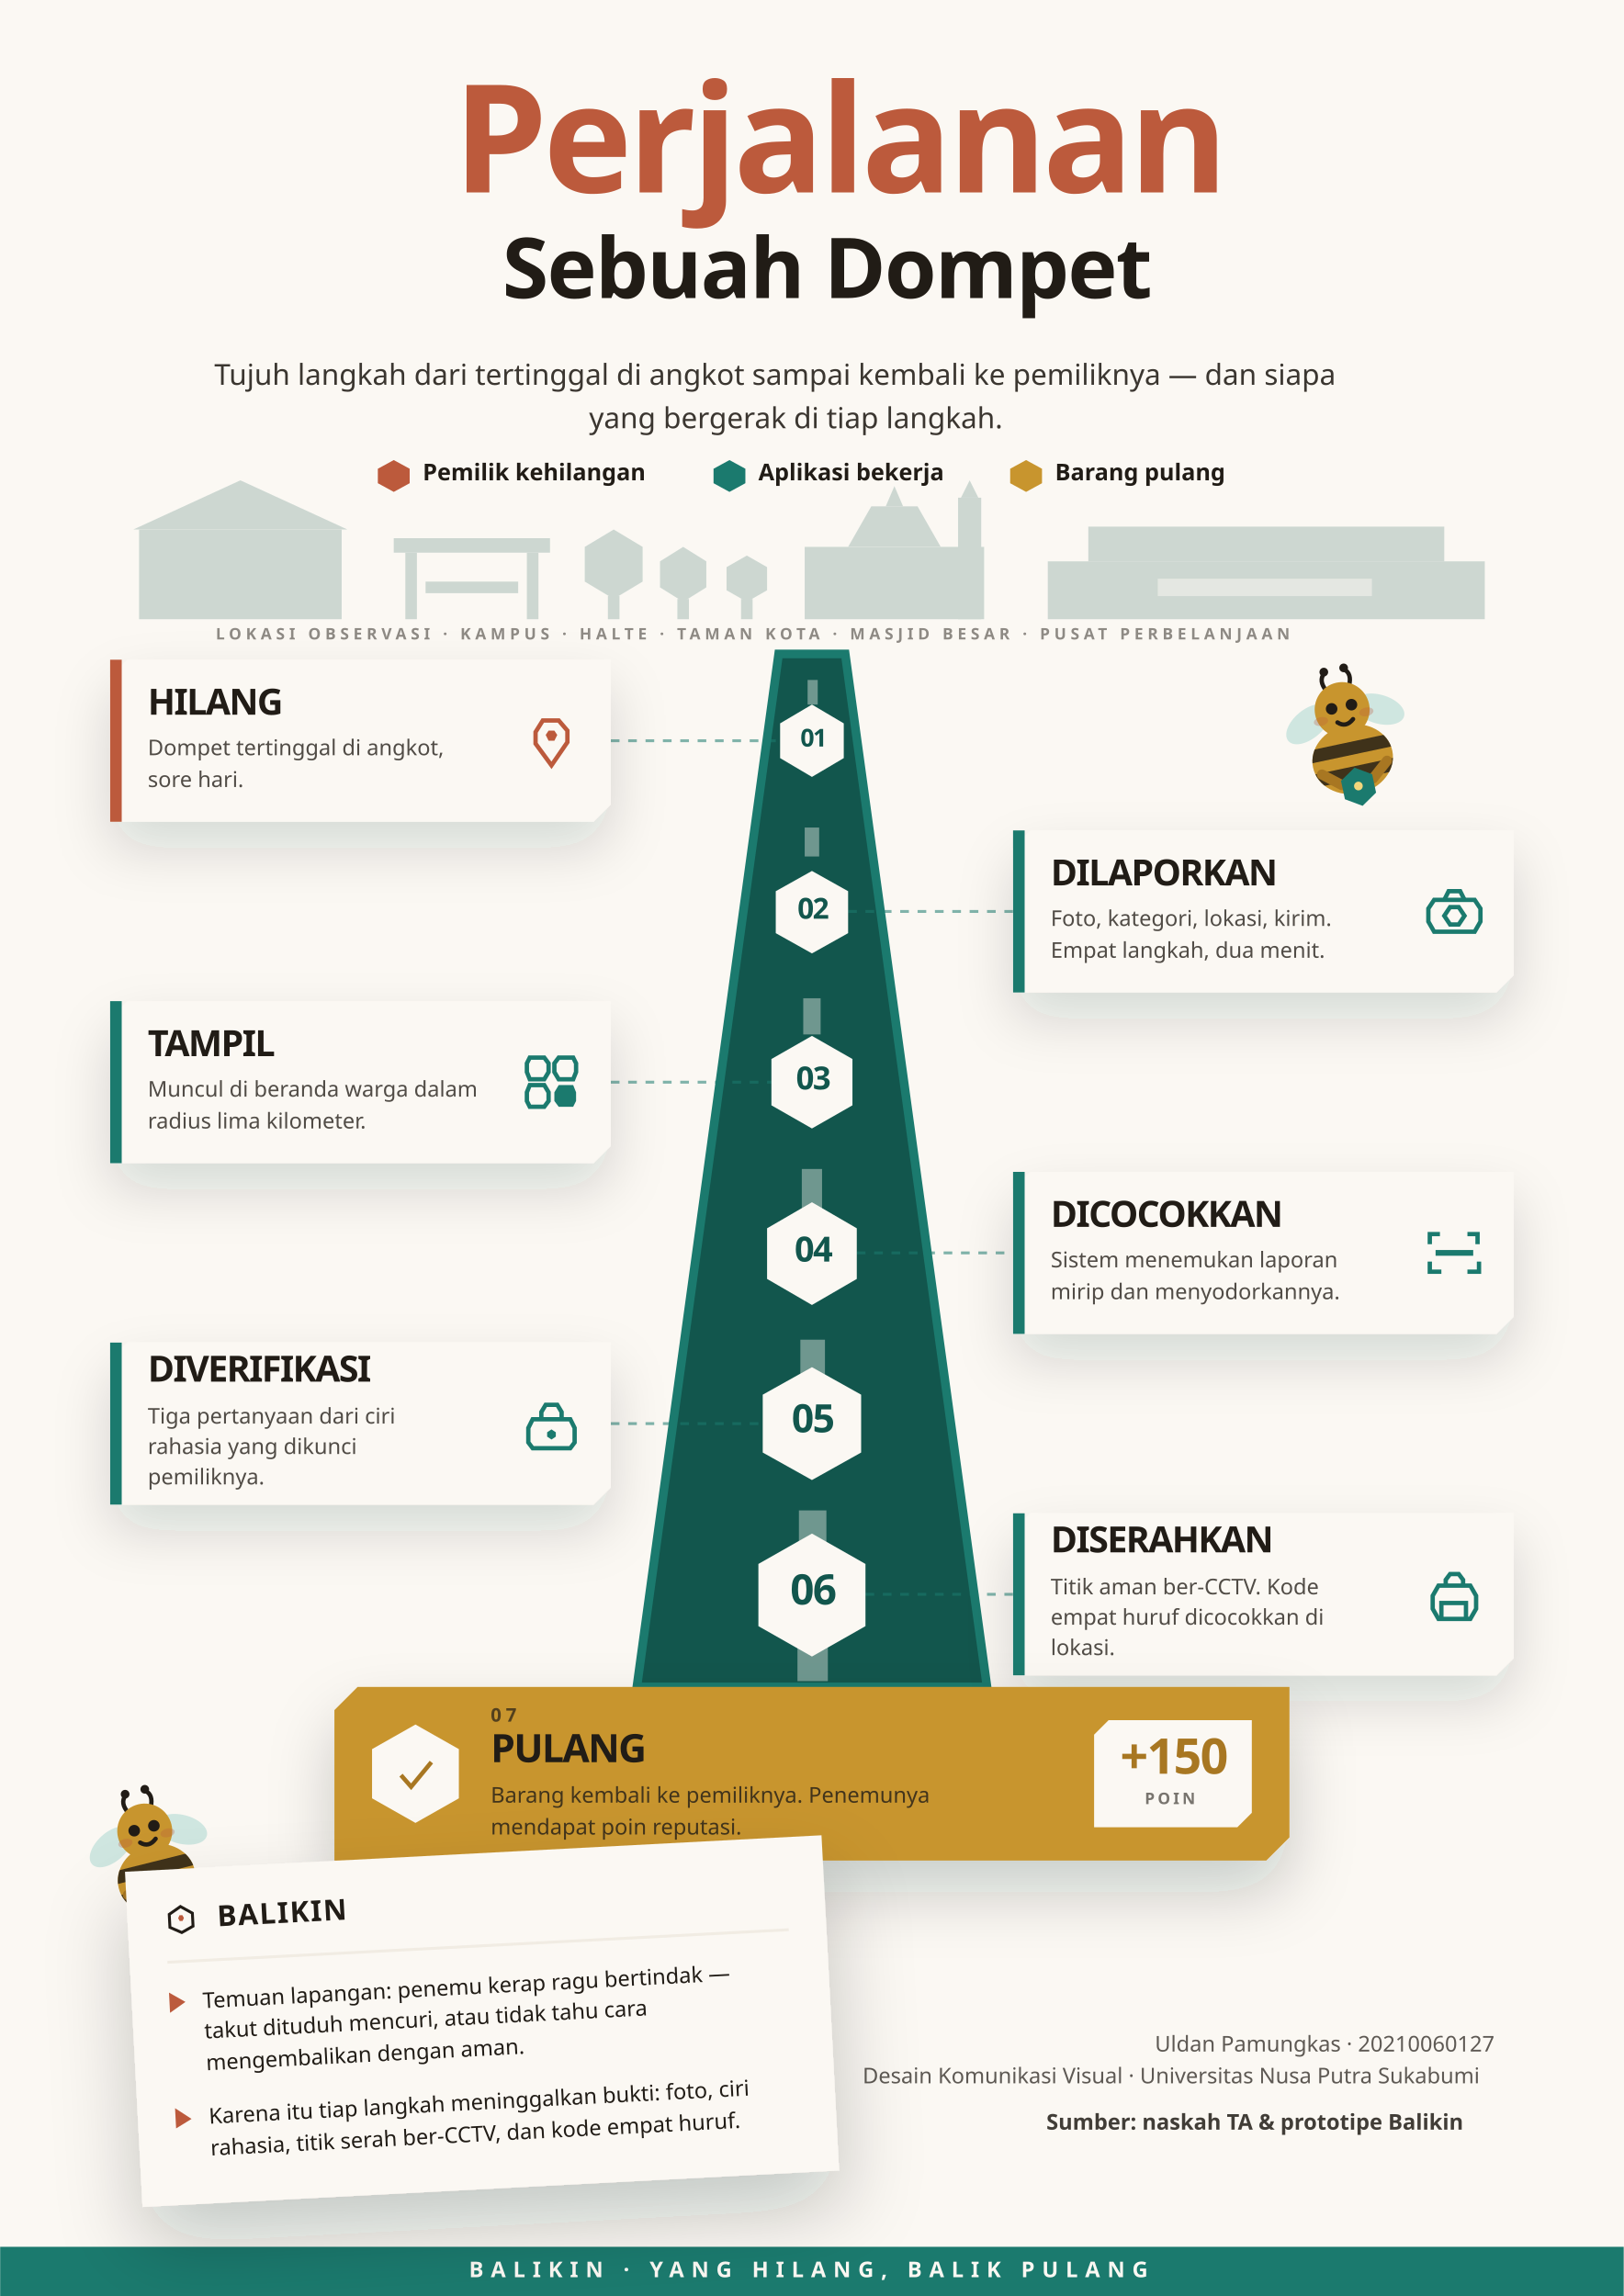
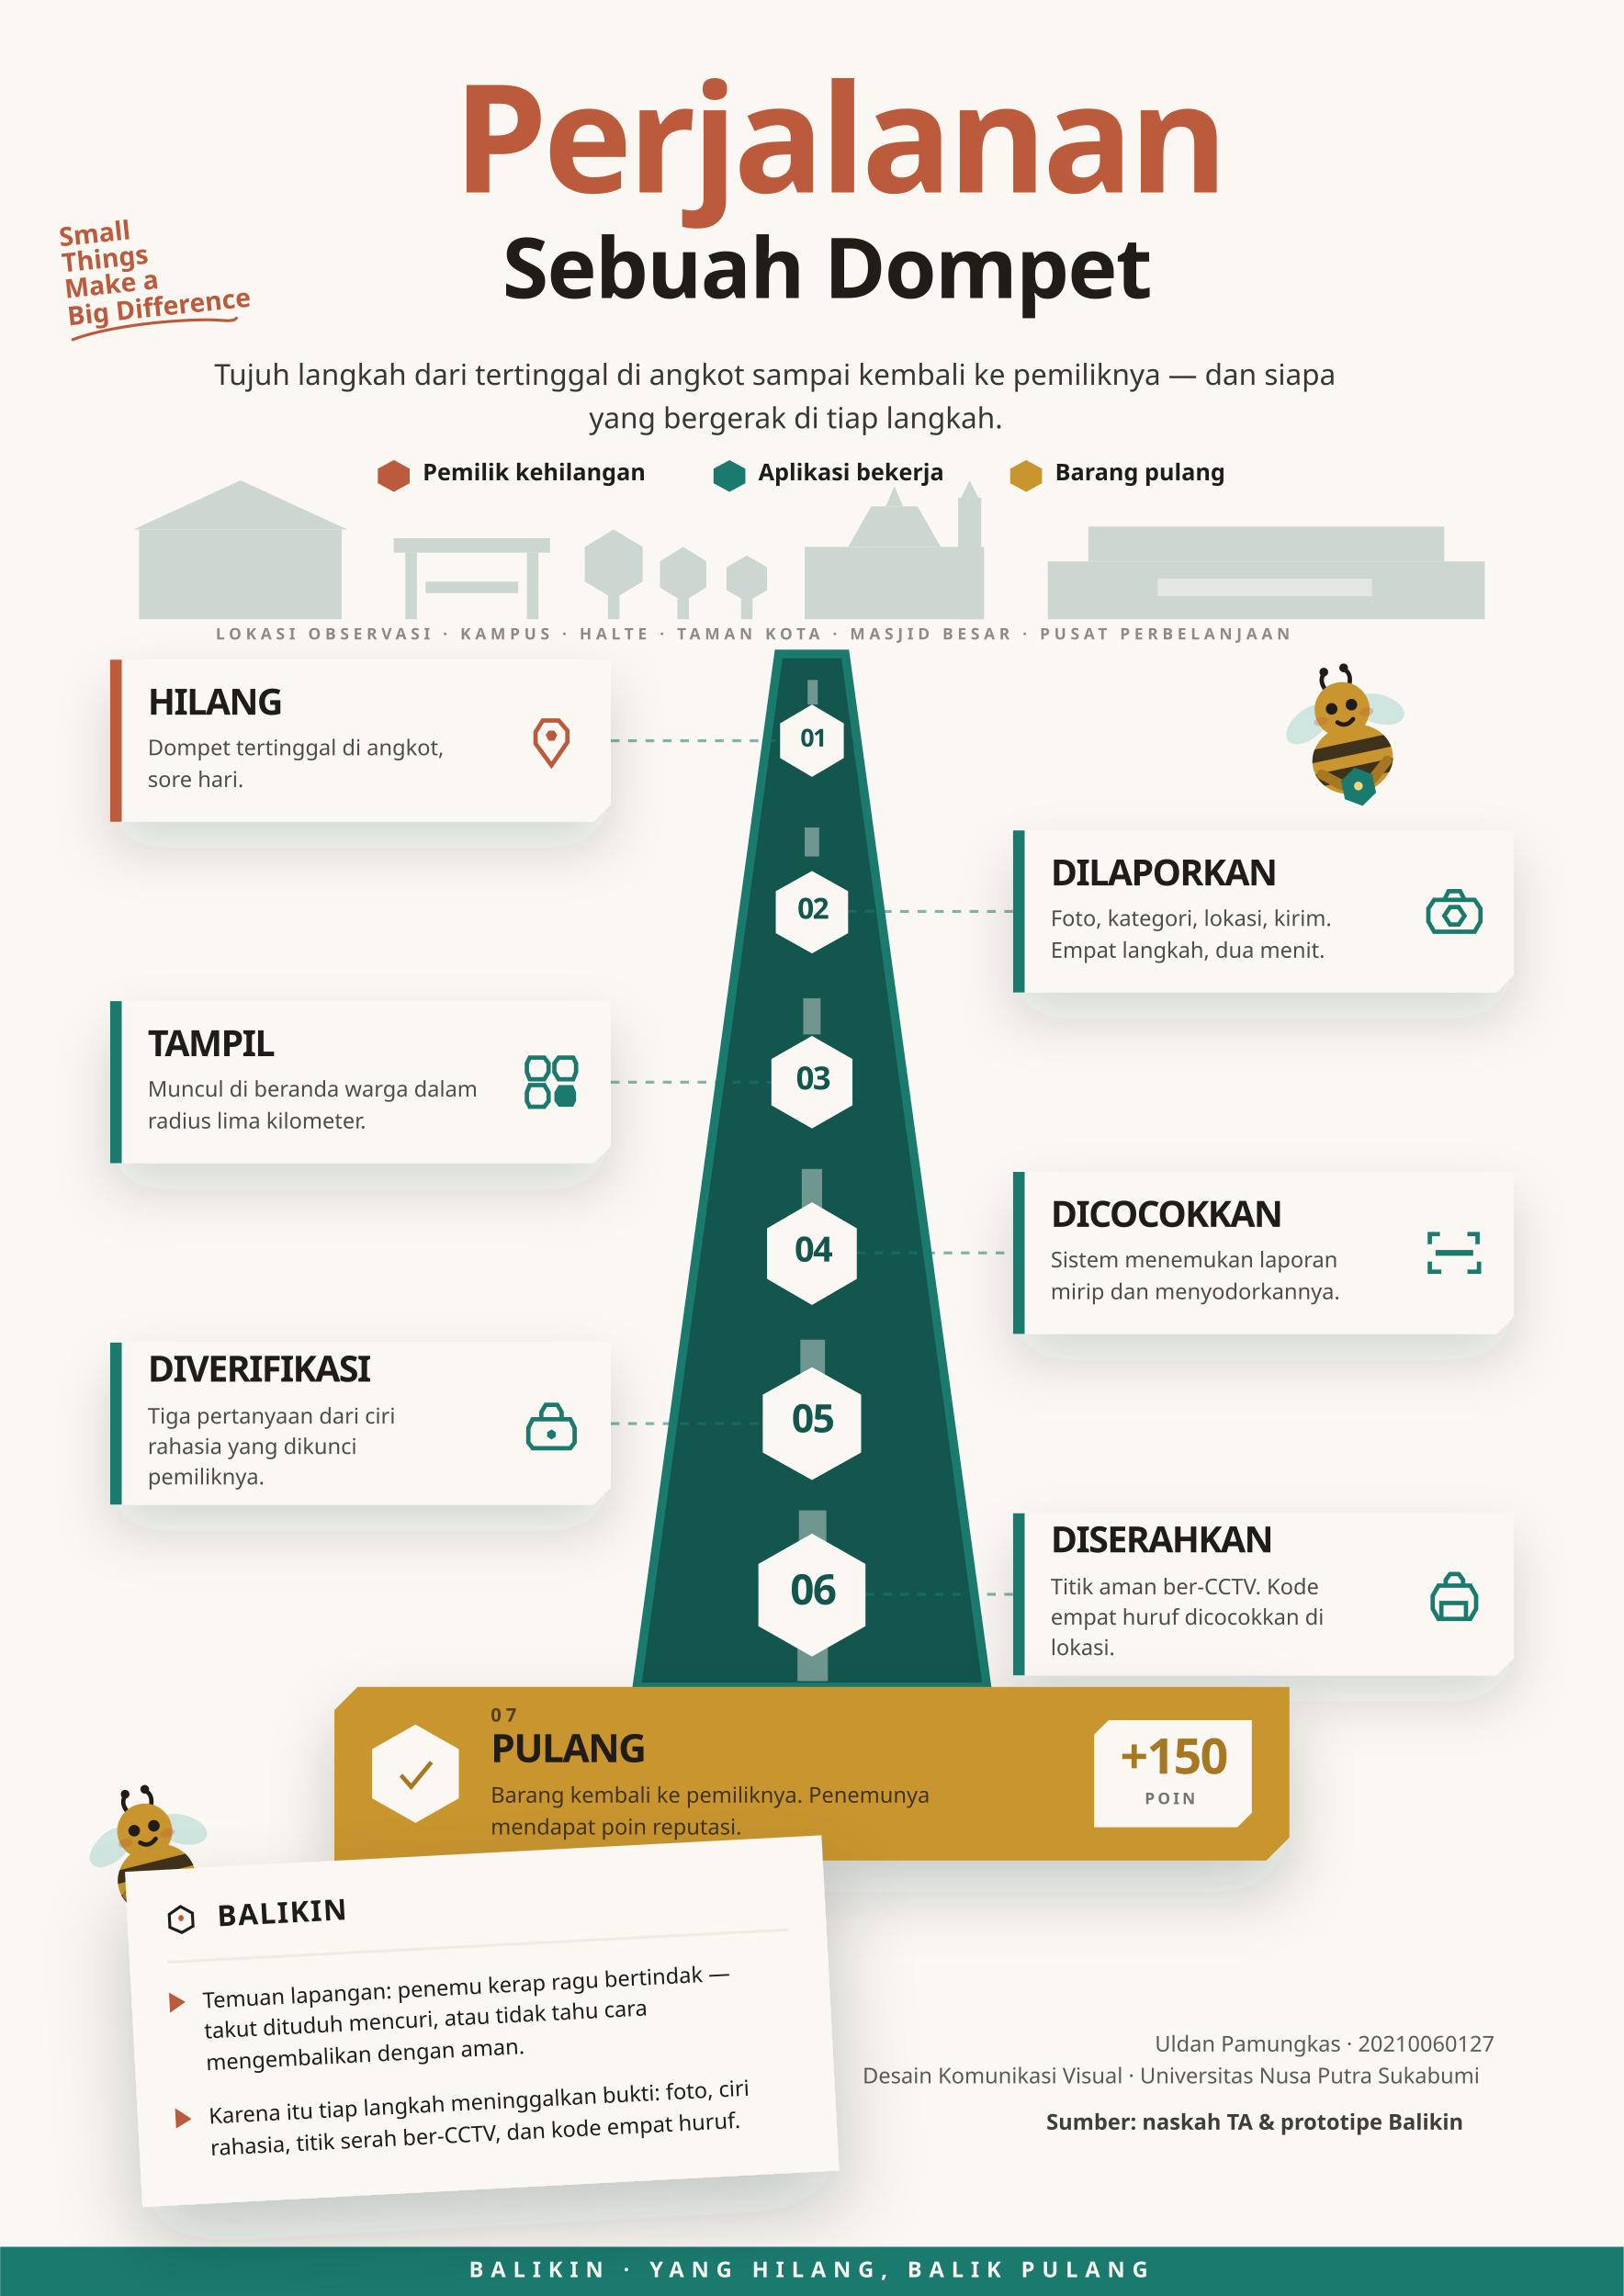
- <svg xmlns="http://www.w3.org/2000/svg" width="297mm" height="420mm" viewBox="0 0 1122 1587" role="img" aria-label="Infografis Balikin — I2 Perjalanan Sebuah Dompet">
+ <svg xmlns="http://www.w3.org/2000/svg" width="297mm" height="420mm" viewBox="0 0 1122 1587" role="img" aria-label="Balikin — Perjalanan Sebuah Dompet (cadangan)">
  <defs>
    <filter id="f3" x="-60%" y="-60%" width="220%" height="220%">
      <feDropShadow dx="0" dy="18" stdDeviation="19" flood-color="#0C2824" flood-opacity="0.15" />
    </filter>
    <clipPath id="c4">
      <path d="M88 456L422 456L422 556L410 568L76 568L76 468Z" />
    </clipPath>
    <clipPath id="c5">
      <path d="M88 456L422 456L422 556L410 568L76 568L76 468Z" />
    </clipPath>
    <clipPath id="c6">
      <path d="M88 456L422 456L422 556L410 568L76 568L76 468Z" />
    </clipPath>
    <filter id="f8" x="-60%" y="-60%" width="220%" height="220%">
      <feDropShadow dx="0" dy="18" stdDeviation="19" flood-color="#0C2824" flood-opacity="0.15" />
    </filter>
    <clipPath id="c9">
      <path d="M712 574L1046 574L1046 674L1034 686L700 686L700 586Z" />
    </clipPath>
    <clipPath id="c10">
      <path d="M712 574L1046 574L1046 674L1034 686L700 686L700 586Z" />
    </clipPath>
    <clipPath id="c11">
      <path d="M712 574L1046 574L1046 674L1034 686L700 686L700 586Z" />
    </clipPath>
    <filter id="f13" x="-60%" y="-60%" width="220%" height="220%">
      <feDropShadow dx="0" dy="18" stdDeviation="19" flood-color="#0C2824" flood-opacity="0.15" />
    </filter>
    <clipPath id="c14">
      <path d="M88 692L422 692L422 792L410 804L76 804L76 704Z" />
    </clipPath>
    <clipPath id="c15">
      <path d="M88 692L422 692L422 792L410 804L76 804L76 704Z" />
    </clipPath>
    <clipPath id="c16">
      <path d="M88 692L422 692L422 792L410 804L76 804L76 704Z" />
    </clipPath>
    <filter id="f18" x="-60%" y="-60%" width="220%" height="220%">
      <feDropShadow dx="0" dy="18" stdDeviation="19" flood-color="#0C2824" flood-opacity="0.15" />
    </filter>
    <clipPath id="c19">
      <path d="M712 810L1046 810L1046 910L1034 922L700 922L700 822Z" />
    </clipPath>
    <clipPath id="c20">
      <path d="M712 810L1046 810L1046 910L1034 922L700 922L700 822Z" />
    </clipPath>
    <clipPath id="c21">
      <path d="M712 810L1046 810L1046 910L1034 922L700 922L700 822Z" />
    </clipPath>
    <filter id="f23" x="-60%" y="-60%" width="220%" height="220%">
      <feDropShadow dx="0" dy="18" stdDeviation="19" flood-color="#0C2824" flood-opacity="0.15" />
    </filter>
    <clipPath id="c24">
      <path d="M88 928L422 928L422 1028L410 1040L76 1040L76 940Z" />
    </clipPath>
    <clipPath id="c25">
      <path d="M88 928L422 928L422 1028L410 1040L76 1040L76 940Z" />
    </clipPath>
    <clipPath id="c26">
      <path d="M88 928L422 928L422 1028L410 1040L76 1040L76 940Z" />
    </clipPath>
    <filter id="f28" x="-60%" y="-60%" width="220%" height="220%">
      <feDropShadow dx="0" dy="18" stdDeviation="19" flood-color="#0C2824" flood-opacity="0.15" />
    </filter>
    <clipPath id="c29">
      <path d="M712 1046L1046 1046L1046 1146L1034 1158L700 1158L700 1058Z" />
    </clipPath>
    <clipPath id="c30">
      <path d="M712 1046L1046 1046L1046 1146L1034 1158L700 1158L700 1058Z" />
    </clipPath>
    <clipPath id="c31">
      <path d="M712 1046L1046 1046L1046 1146L1034 1158L700 1158L700 1058Z" />
    </clipPath>
    <clipPath id="c33">
      <path d="M561 487L583 500L583 524L561 537L539 524L539 500Z" />
    </clipPath>
    <clipPath id="c34">
      <path d="M561 602L586 616L586 645L561 659L536 645L536 616Z" />
    </clipPath>
    <clipPath id="c35">
      <path d="M561 716L589 732L589 764L561 780L533 764L533 732Z" />
    </clipPath>
    <clipPath id="c36">
      <path d="M561 831L592 849L592 884L561 902L530 884L530 849Z" />
    </clipPath>
    <clipPath id="c37">
      <path d="M561 945L595 964L595 1004L561 1023L527 1004L527 964Z" />
    </clipPath>
    <clipPath id="c38">
      <path d="M561 1060L598 1081L598 1124L561 1145L524 1124L524 1081Z" />
    </clipPath>
    <filter id="f39" x="-60%" y="-60%" width="220%" height="220%">
      <feDropShadow dx="0" dy="22" stdDeviation="22" flood-color="#0C2824" flood-opacity="0.2" />
    </filter>
    <clipPath id="c40">
      <path d="M247 1166L891 1166L891 1270L875 1286L231 1286L231 1182Z" />
    </clipPath>
    <clipPath id="c41">
      <path d="M247 1166L891 1166L891 1270L875 1286L231 1286L231 1182Z" />
    </clipPath>
    <clipPath id="c42">
      <path d="M287 1192L317 1209L317 1243L287 1260L257 1243L257 1209Z" />
    </clipPath>
    <clipPath id="c44">
      <path d="M247 1166L891 1166L891 1270L875 1286L231 1286L231 1182Z" />
    </clipPath>
    <clipPath id="c45">
      <path d="M247 1166L891 1166L891 1270L875 1286L231 1286L231 1182Z" />
    </clipPath>
    <clipPath id="c46">
      <path d="M247 1166L891 1166L891 1270L875 1286L231 1286L231 1182Z" />
    </clipPath>
    <clipPath id="c47">
      <path d="M247 1166L891 1166L891 1270L875 1286L231 1286L231 1182Z" />
    </clipPath>
    <clipPath id="c48">
      <path d="M247 1166L891 1166L891 1270L875 1286L231 1286L231 1182Z" />
    </clipPath>
    <clipPath id="c49">
      <path d="M766 1189L865 1189L865 1253L855 1263L756 1263L756 1199Z" />
    </clipPath>
    <clipPath id="c50">
      <path d="M247 1166L891 1166L891 1270L875 1286L231 1286L231 1182Z" />
    </clipPath>
    <clipPath id="c51">
      <path d="M766 1189L865 1189L865 1253L855 1263L756 1263L756 1199Z" />
    </clipPath>
-     <filter id="f53" x="-60%" y="-60%" width="220%" height="220%">
+     <filter id="f54" x="-60%" y="-60%" width="220%" height="220%">
      <feDropShadow dx="0" dy="26" stdDeviation="27" flood-color="#0C2824" flood-opacity="0.22" />
    </filter>
  </defs>
  <rect x="0" y="0" width="1122" height="1587" fill="#FBF8F3" />
  <rect x="0" y="0" width="1122" height="1587" fill="#FBF8F3" />
  <g fill="none">
    <g fill="#12564D" opacity=".2">
      <path d="M96 428V366H236V428Z" />
      <path d="M92 366L166 332L240 366Z" />
      <path d="M272 372H380V382H272Z" />
      <path d="M280 382H288V428H280Z" />
      <path d="M364 382H372V428H364Z" />
      <path d="M294 402H358V410H294Z" />
      <path d="M424 366L444 378V402L424 414L404 402V378Z" />
      <path d="M420 412H428V428H420Z" />
      <path d="M472 378L488 388V406L472 416L456 406V388Z" />
      <path d="M468 414H476V428H468Z" />
      <path d="M516 384L530 392V408L516 416L502 408V392Z" />
      <path d="M512 414H520V428H512Z" />
      <path d="M556 428V378H680V428Z" />
      <path d="M586 378L602 350H634L650 378Z" />
      <path d="M618 336L624 350H612Z" />
      <path d="M662 344H678V428H662Z" />
      <path d="M664 344L670 332L676 344Z" />
      <path d="M724 428V388H1026V428Z" />
      <path d="M752 388V364H998V388Z" />
    </g>
    <path d="M800 400H948V412H800Z" fill="#FBF8F3" opacity=".5" />
    <path d="M538 452H584L682 1166H440Z" fill="#12564D" />
    <path d="M538 452H584L682 1166H440Z" fill="none" stroke="#1B7A6E" stroke-width="6" />
    <rect x="558" y="470" width="7" height="17" fill="#FBF8F3" opacity=".4" />
    <rect x="556" y="572" width="10" height="20" fill="#FBF8F3" opacity=".4" />
    <rect x="555" y="690" width="12" height="25" fill="#FBF8F3" opacity=".4" />
    <rect x="554" y="808" width="14" height="29" fill="#FBF8F3" opacity=".4" />
    <rect x="553" y="926" width="17" height="33" fill="#FBF8F3" opacity=".4" />
    <rect x="552" y="1044" width="19" height="38" fill="#FBF8F3" opacity=".4" />
    <rect x="551" y="1122" width="21" height="40" fill="#FBF8F3" opacity=".4" />
    <path d="M422 512H539" stroke="#1B7A6E" stroke-width="2" stroke-dasharray="6 6" opacity=".55" />
    <path d="M586 630H700" stroke="#1B7A6E" stroke-width="2" stroke-dasharray="6 6" opacity=".55" />
    <path d="M422 748H533" stroke="#1B7A6E" stroke-width="2" stroke-dasharray="6 6" opacity=".55" />
    <path d="M592 866H700" stroke="#1B7A6E" stroke-width="2" stroke-dasharray="6 6" opacity=".55" />
    <path d="M422 984H527" stroke="#1B7A6E" stroke-width="2" stroke-dasharray="6 6" opacity=".55" />
    <path d="M598 1102H700" stroke="#1B7A6E" stroke-width="2" stroke-dasharray="6 6" opacity=".55" />
  </g>
  <g opacity="0.5">
    <text x="149" y="442" font-family="Plus Jakarta Sans" font-size="11" font-weight="700" fill="#211C16" letter-spacing="3">LOKASI OBSERVASI · KAMPUS · HALTE · TAMAN KOTA · MASJID BESAR · PUSAT PERBELANJAAN</text>
  </g>
  <g transform="rotate(-12 932 512)">
    <defs>
      <clipPath id="bdn-u2">
        <ellipse cx="932" cy="525" rx="28" ry="24" />
      </clipPath>
    </defs>
    <ellipse cx="907" cy="495" rx="18" ry="10" fill="#CFE6E0" transform="rotate(-28 907 495)" />
    <ellipse cx="957" cy="495" rx="18" ry="10" fill="#CFE6E0" transform="rotate(28 957 495)" />
    <ellipse cx="932" cy="525" rx="28" ry="24" fill="#C8952E" />
    <g clip-path="url(#bdn-u2)">
      <path d="M896 513h72v9H896z" fill="#211C16" opacity=".82" />
      <path d="M896 530h72v9H896z" fill="#211C16" opacity=".82" />
    </g>
    <path d="M924 475q-4 -8 1 -12" stroke="#211C16" stroke-width="3" stroke-linecap="round" fill="none" />
    <path d="M940 475q4 -8 -1 -12" stroke="#211C16" stroke-width="3" stroke-linecap="round" fill="none" />
    <circle cx="925" cy="462" r="3" fill="#211C16" />
    <circle cx="939" cy="462" r="3" fill="#211C16" />
    <circle cx="932" cy="490" r="19" fill="#C8952E" />
    <ellipse cx="916" cy="495" rx="5" ry="3" fill="#BC5A3C" opacity=".3" />
    <ellipse cx="948" cy="495" rx="5" ry="3" fill="#BC5A3C" opacity=".3" />
    <circle cx="925" cy="488" r="4" fill="#211C16" />
    <circle cx="939" cy="488" r="4" fill="#211C16" />
    <path d="M927 498q5 5 11 0" stroke="#211C16" stroke-width="3" stroke-linecap="round" fill="none" />
    <path d="M909 531L921 541" stroke="#A87722" stroke-width="7" stroke-linecap="round" fill="none" />
    <path d="M955 531L943 541" stroke="#A87722" stroke-width="7" stroke-linecap="round" fill="none" />
    <path d="M932 531L943 538V551L932 558L921 551V538Z" fill="#1B7A6E" />
    <circle cx="932" cy="544" r="3" fill="#F3D77C" />
  </g>
  <path d="M88 456L422 456L422 556L410 568L76 568L76 468Z" fill="#FBF8F3" filter="url(#f3)" />
  <path d="M76 456L76 568L84 568L84 456Z" fill="#BC5A3C" />
  <g clip-path="url(#c4)">
    <text x="102" y="494" font-family="Archivo" font-size="25" font-weight="700" fill="#211C16" letter-spacing="-1">HILANG</text>
  </g>
  <g clip-path="url(#c5)">
    <g opacity="0.78">
      <text x="102" y="522" font-family="Plus Jakarta Sans" font-size="15" font-weight="400" fill="#211C16">Dompet tertinggal di angkot,</text>
      <text x="102" y="544" font-family="Plus Jakarta Sans" font-size="15" font-weight="400" fill="#211C16">sore hari.</text>
    </g>
  </g>
  <g clip-path="url(#c6)">
    <g color="#BC5A3C" fill="none" stroke-linejoin="miter" stroke-miterlimit="8">
      <path d="M375 498h11l6 7v8L381 529 370 514V506L375 498Z" stroke="currentColor" stroke-width="3" />
      <path d="M385 508L383 512L379 512L377 508L379 505L383 505Z" fill="currentColor" />
    </g>
  </g>
  <path d="M712 574L1046 574L1046 674L1034 686L700 686L700 586Z" fill="#FBF8F3" filter="url(#f8)" />
  <path d="M700 574L700 686L708 686L708 574Z" fill="#1B7A6E" />
  <g clip-path="url(#c9)">
    <text x="726" y="612" font-family="Archivo" font-size="25" font-weight="700" fill="#211C16" letter-spacing="-1">DILAPORKAN</text>
  </g>
  <g clip-path="url(#c10)">
    <g opacity="0.78">
      <text x="726" y="640" font-family="Plus Jakarta Sans" font-size="15" font-weight="400" fill="#211C16">Foto, kategori, lokasi, kirim.</text>
      <text x="726" y="662" font-family="Plus Jakarta Sans" font-size="15" font-weight="400" fill="#211C16">Empat langkah, dua menit.</text>
    </g>
  </g>
  <g clip-path="url(#c11)">
    <g color="#1B7A6E" fill="none" stroke-linejoin="miter" stroke-miterlimit="8">
      <path d="M998 622 1001 616h8l3 6" stroke="currentColor" stroke-width="3" />
      <path d="M991 622H1019L1023 628V637L1019 644H991L987 637V628Z" stroke="currentColor" stroke-width="3" />
      <path d="M1012 633L1008 639L1002 639L998 633L1002 627L1008 627Z" stroke="currentColor" stroke-width="3" />
    </g>
  </g>
  <path d="M88 692L422 692L422 792L410 804L76 804L76 704Z" fill="#FBF8F3" filter="url(#f13)" />
  <path d="M76 692L76 804L84 804L84 692Z" fill="#1B7A6E" />
  <g clip-path="url(#c14)">
    <text x="102" y="730" font-family="Archivo" font-size="25" font-weight="700" fill="#211C16" letter-spacing="-1">TAMPIL</text>
  </g>
  <g clip-path="url(#c15)">
    <g opacity="0.78">
      <text x="102" y="758" font-family="Plus Jakarta Sans" font-size="15" font-weight="400" fill="#211C16">Muncul di beranda warga dalam</text>
      <text x="102" y="780" font-family="Plus Jakarta Sans" font-size="15" font-weight="400" fill="#211C16">radius lima kilometer.</text>
    </g>
  </g>
  <g clip-path="url(#c16)">
    <g color="#1B7A6E" fill="none" stroke-linejoin="miter" stroke-miterlimit="8">
      <path d="M366 731H376L379 735V741L376 746H366L364 741V735Z" stroke="currentColor" stroke-width="3" />
      <path d="M386 731H396L398 735V741L396 746H386L383 741V735Z" stroke="currentColor" stroke-width="3" />
      <path d="M366 750H376L379 755V761L376 765H366L364 761V755Z" stroke="currentColor" stroke-width="3" />
      <path d="M386 750H396L398 755V761L396 765H386L383 761V755Z" fill="currentColor" />
    </g>
  </g>
  <path d="M712 810L1046 810L1046 910L1034 922L700 922L700 822Z" fill="#FBF8F3" filter="url(#f18)" />
  <path d="M700 810L700 922L708 922L708 810Z" fill="#1B7A6E" />
  <g clip-path="url(#c19)">
    <text x="726" y="848" font-family="Archivo" font-size="25" font-weight="700" fill="#211C16" letter-spacing="-1">DICOCOKKAN</text>
  </g>
  <g clip-path="url(#c20)">
    <g opacity="0.78">
      <text x="726" y="876" font-family="Plus Jakarta Sans" font-size="15" font-weight="400" fill="#211C16">Sistem menemukan laporan</text>
      <text x="726" y="898" font-family="Plus Jakarta Sans" font-size="15" font-weight="400" fill="#211C16">mirip dan menyodorkannya.</text>
    </g>
  </g>
  <g clip-path="url(#c21)">
    <g color="#1B7A6E" fill="none" stroke-linejoin="miter" stroke-miterlimit="8">
      <path d="M988 860V853h7M1014 853h7v7M1022 872v7H1014M996 879H988V872" stroke="currentColor" stroke-width="3" />
      <path d="M992 864h26v4H992z" fill="currentColor" />
    </g>
  </g>
  <path d="M88 928L422 928L422 1028L410 1040L76 1040L76 940Z" fill="#FBF8F3" filter="url(#f23)" />
  <path d="M76 928L76 1040L84 1040L84 928Z" fill="#1B7A6E" />
  <g clip-path="url(#c24)">
    <text x="102" y="955" font-family="Archivo" font-size="25" font-weight="700" fill="#211C16" letter-spacing="-1">DIVERIFIKASI</text>
  </g>
  <g clip-path="url(#c25)">
    <g opacity="0.78">
      <text x="102" y="984" font-family="Plus Jakarta Sans" font-size="15" font-weight="400" fill="#211C16">Tiga pertanyaan dari ciri</text>
      <text x="102" y="1005" font-family="Plus Jakarta Sans" font-size="15" font-weight="400" fill="#211C16">rahasia yang dikunci</text>
      <text x="102" y="1026" font-family="Plus Jakarta Sans" font-size="15" font-weight="400" fill="#211C16">pemiliknya.</text>
    </g>
  </g>
  <g clip-path="url(#c26)">
    <g color="#1B7A6E" fill="none" stroke-linejoin="miter" stroke-miterlimit="8">
      <path d="M374 981V976L377 971H385L388 976V981" stroke="currentColor" stroke-width="3" />
      <path d="M368 981H394L397 987V997L394 1001H368L365 997V987Z" stroke="currentColor" stroke-width="3" />
      <path d="M381 988L384 990V993L381 995L378 993V990Z" fill="currentColor" />
    </g>
  </g>
  <path d="M712 1046L1046 1046L1046 1146L1034 1158L700 1158L700 1058Z" fill="#FBF8F3" filter="url(#f28)" />
  <path d="M700 1046L700 1158L708 1158L708 1046Z" fill="#1B7A6E" />
  <g clip-path="url(#c29)">
    <text x="726" y="1073" font-family="Archivo" font-size="25" font-weight="700" fill="#211C16" letter-spacing="-1">DISERAHKAN</text>
  </g>
  <g clip-path="url(#c30)">
    <g opacity="0.78">
      <text x="726" y="1102" font-family="Plus Jakarta Sans" font-size="15" font-weight="400" fill="#211C16">Titik aman ber-CCTV. Kode</text>
      <text x="726" y="1123" font-family="Plus Jakarta Sans" font-size="15" font-weight="400" fill="#211C16">empat huruf dicocokkan di</text>
      <text x="726" y="1144" font-family="Plus Jakarta Sans" font-size="15" font-weight="400" fill="#211C16">lokasi.</text>
    </g>
  </g>
  <g clip-path="url(#c31)">
    <g color="#1B7A6E" fill="none" stroke-linejoin="miter" stroke-miterlimit="8">
      <path d="M999 1096V1092l3 -4h6l3 4v5" stroke="currentColor" stroke-width="3" />
      <path d="M994 1096H1016L1020 1103V1112L1016 1119H994L990 1112V1103Z" stroke="currentColor" stroke-width="3" />
      <path d="M996 1119V1108h17v11" stroke="currentColor" stroke-width="3" />
    </g>
  </g>
  <path d="M561 487L583 500L583 524L561 537L539 524L539 500Z" fill="#FBF8F3" />
  <g clip-path="url(#c33)">
    <text x="553" y="516" font-family="Archivo" font-size="17" font-weight="700" fill="#12564D" letter-spacing="-1">01</text>
  </g>
  <path d="M561 602L586 616L586 645L561 659L536 645L536 616Z" fill="#FBF8F3" />
  <g clip-path="url(#c34)">
    <text x="551" y="635" font-family="Archivo" font-size="20" font-weight="700" fill="#12564D" letter-spacing="-1">02</text>
  </g>
  <path d="M561 716L589 732L589 764L561 780L533 764L533 732Z" fill="#FBF8F3" />
  <g clip-path="url(#c35)">
    <text x="550" y="753" font-family="Archivo" font-size="22" font-weight="700" fill="#12564D" letter-spacing="-1">03</text>
  </g>
  <path d="M561 831L592 849L592 884L561 902L530 884L530 849Z" fill="#FBF8F3" />
  <g clip-path="url(#c36)">
    <text x="549" y="872" font-family="Archivo" font-size="24" font-weight="700" fill="#12564D" letter-spacing="-1">04</text>
  </g>
  <path d="M561 945L595 964L595 1004L561 1023L527 1004L527 964Z" fill="#FBF8F3" />
  <g clip-path="url(#c37)">
    <text x="547" y="990" font-family="Archivo" font-size="27" font-weight="700" fill="#12564D" letter-spacing="-1">05</text>
  </g>
  <path d="M561 1060L598 1081L598 1124L561 1145L524 1124L524 1081Z" fill="#FBF8F3" />
  <g clip-path="url(#c38)">
    <text x="546" y="1109" font-family="Archivo" font-size="29" font-weight="700" fill="#12564D" letter-spacing="-1">06</text>
  </g>
  <path d="M247 1166L891 1166L891 1270L875 1286L231 1286L231 1182Z" fill="#C8952E" filter="url(#f39)" />
  <g clip-path="url(#c40)">
    <path d="M287 1192L317 1209L317 1243L287 1260L257 1243L257 1209Z" fill="#FBF8F3" />
  </g>
  <g clip-path="url(#c41)">
    <g clip-path="url(#c42)">
      <g color="#A87722" fill="none" stroke-linejoin="miter" stroke-miterlimit="8">
        <path d="M277 1227 284 1235 298 1218" stroke="currentColor" stroke-width="3" />
      </g>
    </g>
  </g>
  <g clip-path="url(#c44)">
    <g opacity="0.7">
      <text x="339" y="1190" font-family="Plus Jakarta Sans" font-size="13" font-weight="700" fill="#211C16" letter-spacing="3">07</text>
    </g>
  </g>
  <g clip-path="url(#c45)">
    <text x="339" y="1218" font-family="Archivo" font-size="27" font-weight="700" fill="#211C16" letter-spacing="-1">PULANG</text>
  </g>
  <g clip-path="url(#c46)">
    <g opacity="0.8">
      <text x="339" y="1246" font-family="Plus Jakarta Sans" font-size="15" font-weight="400" fill="#211C16">Barang kembali ke pemiliknya. Penemunya</text>
      <text x="339" y="1268" font-family="Plus Jakarta Sans" font-size="15" font-weight="400" fill="#211C16">mendapat poin reputasi.</text>
    </g>
  </g>
  <g clip-path="url(#c47)">
    <path d="M766 1189L865 1189L865 1253L855 1263L756 1263L756 1199Z" fill="#FBF8F3" />
  </g>
  <g clip-path="url(#c48)">
    <g clip-path="url(#c49)">
      <text x="774" y="1226" font-family="Archivo" font-size="34" font-weight="700" fill="#A87722" letter-spacing="-1">+150</text>
    </g>
  </g>
  <g clip-path="url(#c50)">
    <g clip-path="url(#c51)">
      <g opacity="0.6">
        <text x="791" y="1247" font-family="Plus Jakarta Sans" font-size="11" font-weight="700" fill="#211C16" letter-spacing="2">POIN</text>
      </g>
    </g>
  </g>
  <text x="313" y="133" font-family="Archivo" font-size="104" font-weight="700" fill="#BC5A3C" letter-spacing="-3">Perjalanan</text>
  <text x="347" y="206" font-family="Archivo" font-size="58" font-weight="700" fill="#211C16" letter-spacing="-1">Sebuah Dompet</text>
  <g opacity="0.88">
    <text x="148" y="266" font-family="Plus Jakarta Sans" font-size="20" font-weight="400" fill="#211C16">Tujuh langkah dari tertinggal di angkot sampai kembali ke pemiliknya — dan siapa</text>
    <text x="407" y="296" font-family="Plus Jakarta Sans" font-size="20" font-weight="400" fill="#211C16">yang bergerak di tiap langkah.</text>
  </g>
  <path d="M272 318L283 324L283 334L272 340L261 334L261 324Z" fill="#BC5A3C" />
  <text x="292" y="332" font-family="Plus Jakarta Sans" font-size="16" font-weight="600" fill="#211C16">Pemilik kehilangan</text>
  <path d="M504 318L515 324L515 334L504 340L493 334L493 324Z" fill="#1B7A6E" />
  <text x="524" y="332" font-family="Plus Jakarta Sans" font-size="16" font-weight="600" fill="#211C16">Aplikasi bekerja</text>
  <path d="M709 318L720 324L720 334L709 340L698 334L698 324Z" fill="#C8952E" />
  <text x="729" y="332" font-family="Plus Jakarta Sans" font-size="16" font-weight="600" fill="#211C16">Barang pulang</text>
  <g opacity="0.72">
    <text x="798" y="1418" font-family="Plus Jakarta Sans" font-size="15" font-weight="400" fill="#211C16">Uldan Pamungkas · 20210060127</text>
    <text x="596" y="1440" font-family="Plus Jakarta Sans" font-size="15" font-weight="400" fill="#211C16">Desain Komunikasi Visual · Universitas Nusa Putra Sukabumi</text>
  </g>
  <g opacity="0.85">
    <text x="723" y="1472" font-family="Plus Jakarta Sans" font-size="15" font-weight="600" fill="#211C16">Sumber: naskah TA &amp; prototipe Balikin</text>
  </g>
+   <g transform="rotate(-6 103 192)">
+     <text x="44" y="164" font-family="Caveat" font-size="18" font-weight="600" fill="#BC5A3C">Small</text>
+   </g>
+   <g transform="rotate(-6 103 192)">
+     <text x="44" y="182" font-family="Caveat" font-size="18" font-weight="600" fill="#BC5A3C">Things</text>
+   </g>
+   <g transform="rotate(-6 103 192)">
+     <text x="44" y="200" font-family="Caveat" font-size="18" font-weight="600" fill="#BC5A3C">Make a</text>
+   </g>
+   <g transform="rotate(-6 103 192)">
+     <text x="44" y="219" font-family="Caveat" font-size="18" font-weight="600" fill="#BC5A3C">Big Difference</text>
+   </g>
+   <g transform="rotate(-6 103 192)">
+     <g fill="none">
+       <path d="M46 229C68 223 109 222 139 225c11 1 18 4 21 1" stroke="#BC5A3C" stroke-width="2" stroke-linecap="round" />
+     </g>
+   </g>
  <rect x="0" y="1553" width="1122" height="34" fill="#1B7A6E" />
  <text x="324" y="1574" font-family="Archivo" font-size="15" font-weight="700" fill="#FBF8F3" letter-spacing="5">BALIKIN · YANG HILANG, BALIK PULANG</text>
  <g transform="rotate(-14 105 1286)">
    <defs>
-       <clipPath id="bdn-u52">
+       <clipPath id="bdn-u53">
        <ellipse cx="105" cy="1299" rx="27" ry="24" />
      </clipPath>
    </defs>
    <ellipse cx="80" cy="1270" rx="18" ry="10" fill="#CFE6E0" transform="rotate(-28 80 1270)" />
    <ellipse cx="130" cy="1270" rx="18" ry="10" fill="#CFE6E0" transform="rotate(28 130 1270)" />
    <ellipse cx="105" cy="1299" rx="27" ry="24" fill="#C8952E" />
-     <g clip-path="url(#bdn-u52)">
+     <g clip-path="url(#bdn-u53)">
      <path d="M70 1287h71v9H70z" fill="#211C16" opacity=".82" />
      <path d="M70 1304h71v9H70z" fill="#211C16" opacity=".82" />
    </g>
    <path d="M97 1250q-4 -8 1 -12" stroke="#211C16" stroke-width="3" stroke-linecap="round" fill="none" />
    <path d="M113 1250q4 -8 -1 -12" stroke="#211C16" stroke-width="3" stroke-linecap="round" fill="none" />
    <circle cx="98" cy="1237" r="3" fill="#211C16" />
    <circle cx="112" cy="1237" r="3" fill="#211C16" />
    <circle cx="105" cy="1265" r="19" fill="#C8952E" />
    <ellipse cx="90" cy="1270" rx="5" ry="3" fill="#BC5A3C" opacity=".3" />
    <ellipse cx="120" cy="1270" rx="5" ry="3" fill="#BC5A3C" opacity=".3" />
    <circle cx="98" cy="1263" r="4" fill="#211C16" />
    <circle cx="112" cy="1263" r="4" fill="#211C16" />
    <path d="M100 1272q5 5 11 0" stroke="#211C16" stroke-width="3" stroke-linecap="round" fill="none" />
    <path d="M83 1305L94 1315" stroke="#A87722" stroke-width="7" stroke-linecap="round" fill="none" />
    <path d="M127 1305L116 1315" stroke="#A87722" stroke-width="7" stroke-linecap="round" fill="none" />
    <path d="M105 1305L116 1312V1325L105 1331L94 1325V1312Z" fill="#1B7A6E" />
    <circle cx="105" cy="1318" r="3" fill="#F3D77C" />
  </g>
  <g transform="rotate(-3 333 1397)">
-     <rect x="92" y="1281" width="482" height="232" fill="#FBF8F3" filter="url(#f53)" />
+     <rect x="92" y="1281" width="482" height="232" fill="#FBF8F3" filter="url(#f54)" />
  </g>
  <g transform="rotate(-3 333 1397)">
    <path d="M118 1346L548 1346L548 1344L118 1344Z" fill="#F1ECE3" />
  </g>
  <g transform="rotate(-3 333 1397)">
    <g fill="none">
      <path d="M129 1307L137 1312V1321L129 1325L121 1321V1312Z" stroke="#211C16" stroke-width="2" stroke-linejoin="miter" />
      <path d="M131 1315L130 1317H128L127 1315L128 1313H130Z" fill="#BC5A3C" />
    </g>
  </g>
  <g transform="rotate(-3 333 1397)">
    <text x="154" y="1322" font-family="Archivo" font-size="20" font-weight="700" fill="#211C16" letter-spacing="1">BALIKIN</text>
  </g>
  <g transform="rotate(-3 333 1397)">
    <path d="M118 1366L118 1380L129 1373L129 1373Z" fill="#BC5A3C" />
  </g>
  <g transform="rotate(-3 333 1397)">
    <text x="141" y="1378" font-family="Plus Jakarta Sans" font-size="15" font-weight="400" fill="#211C16">Temuan lapangan: penemu kerap ragu bertindak —</text>
    <text x="141" y="1399" font-family="Plus Jakarta Sans" font-size="15" font-weight="400" fill="#211C16">takut dituduh mencuri, atau tidak tahu cara</text>
    <text x="141" y="1421" font-family="Plus Jakarta Sans" font-size="15" font-weight="400" fill="#211C16">mengembalikan dengan aman.</text>
  </g>
  <g transform="rotate(-3 333 1397)">
    <path d="M118 1446L118 1460L129 1454L129 1454Z" fill="#BC5A3C" />
  </g>
  <g transform="rotate(-3 333 1397)">
    <text x="141" y="1458" font-family="Plus Jakarta Sans" font-size="15" font-weight="400" fill="#211C16">Karena itu tiap langkah meninggalkan bukti: foto, ciri</text>
    <text x="141" y="1480" font-family="Plus Jakarta Sans" font-size="15" font-weight="400" fill="#211C16">rahasia, titik serah ber-CCTV, dan kode empat huruf.</text>
  </g>
</svg>
